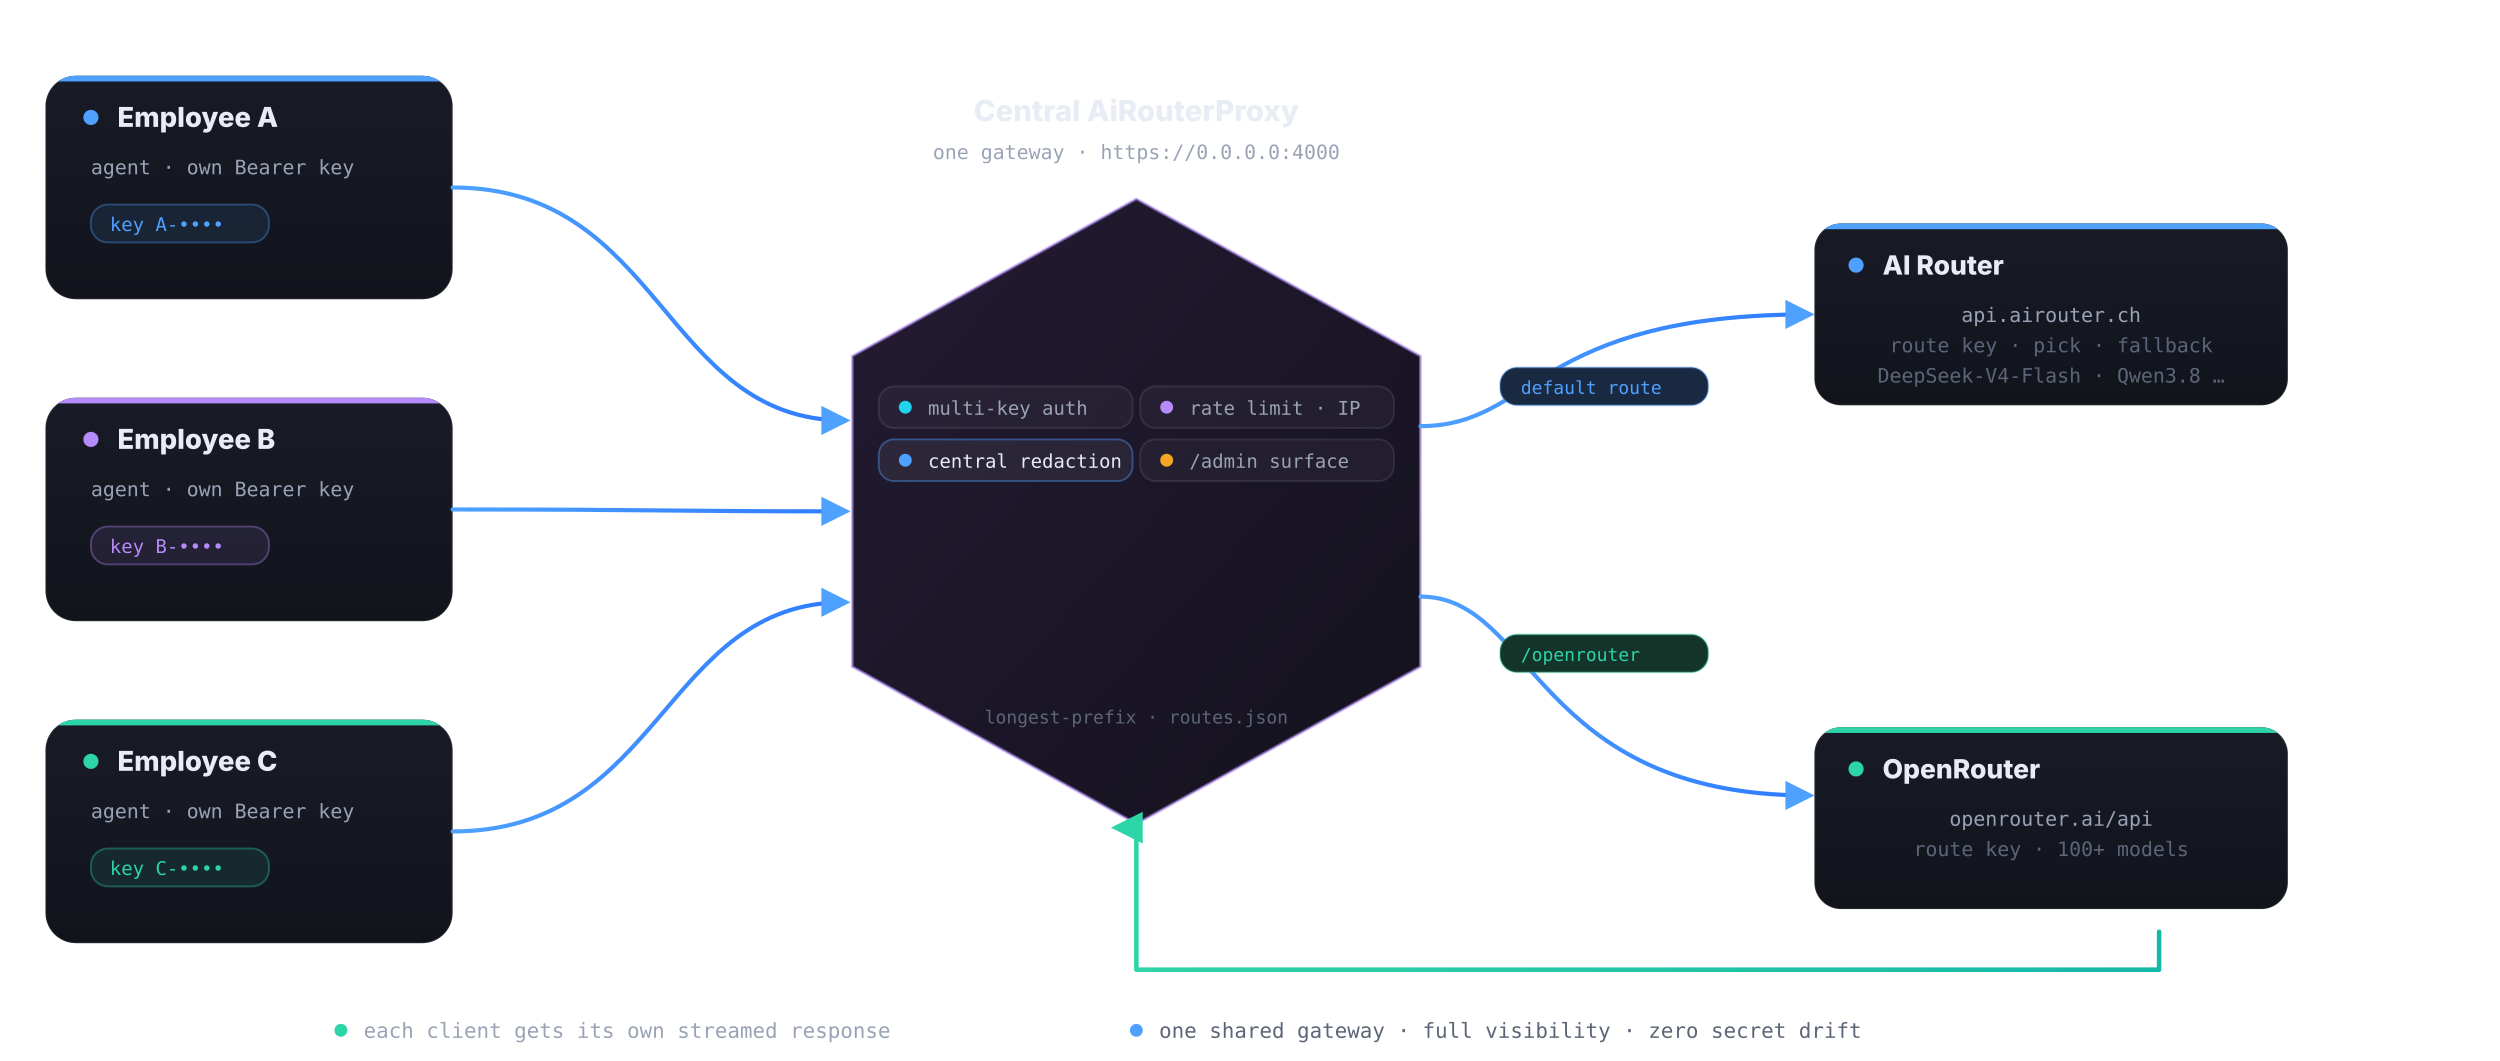
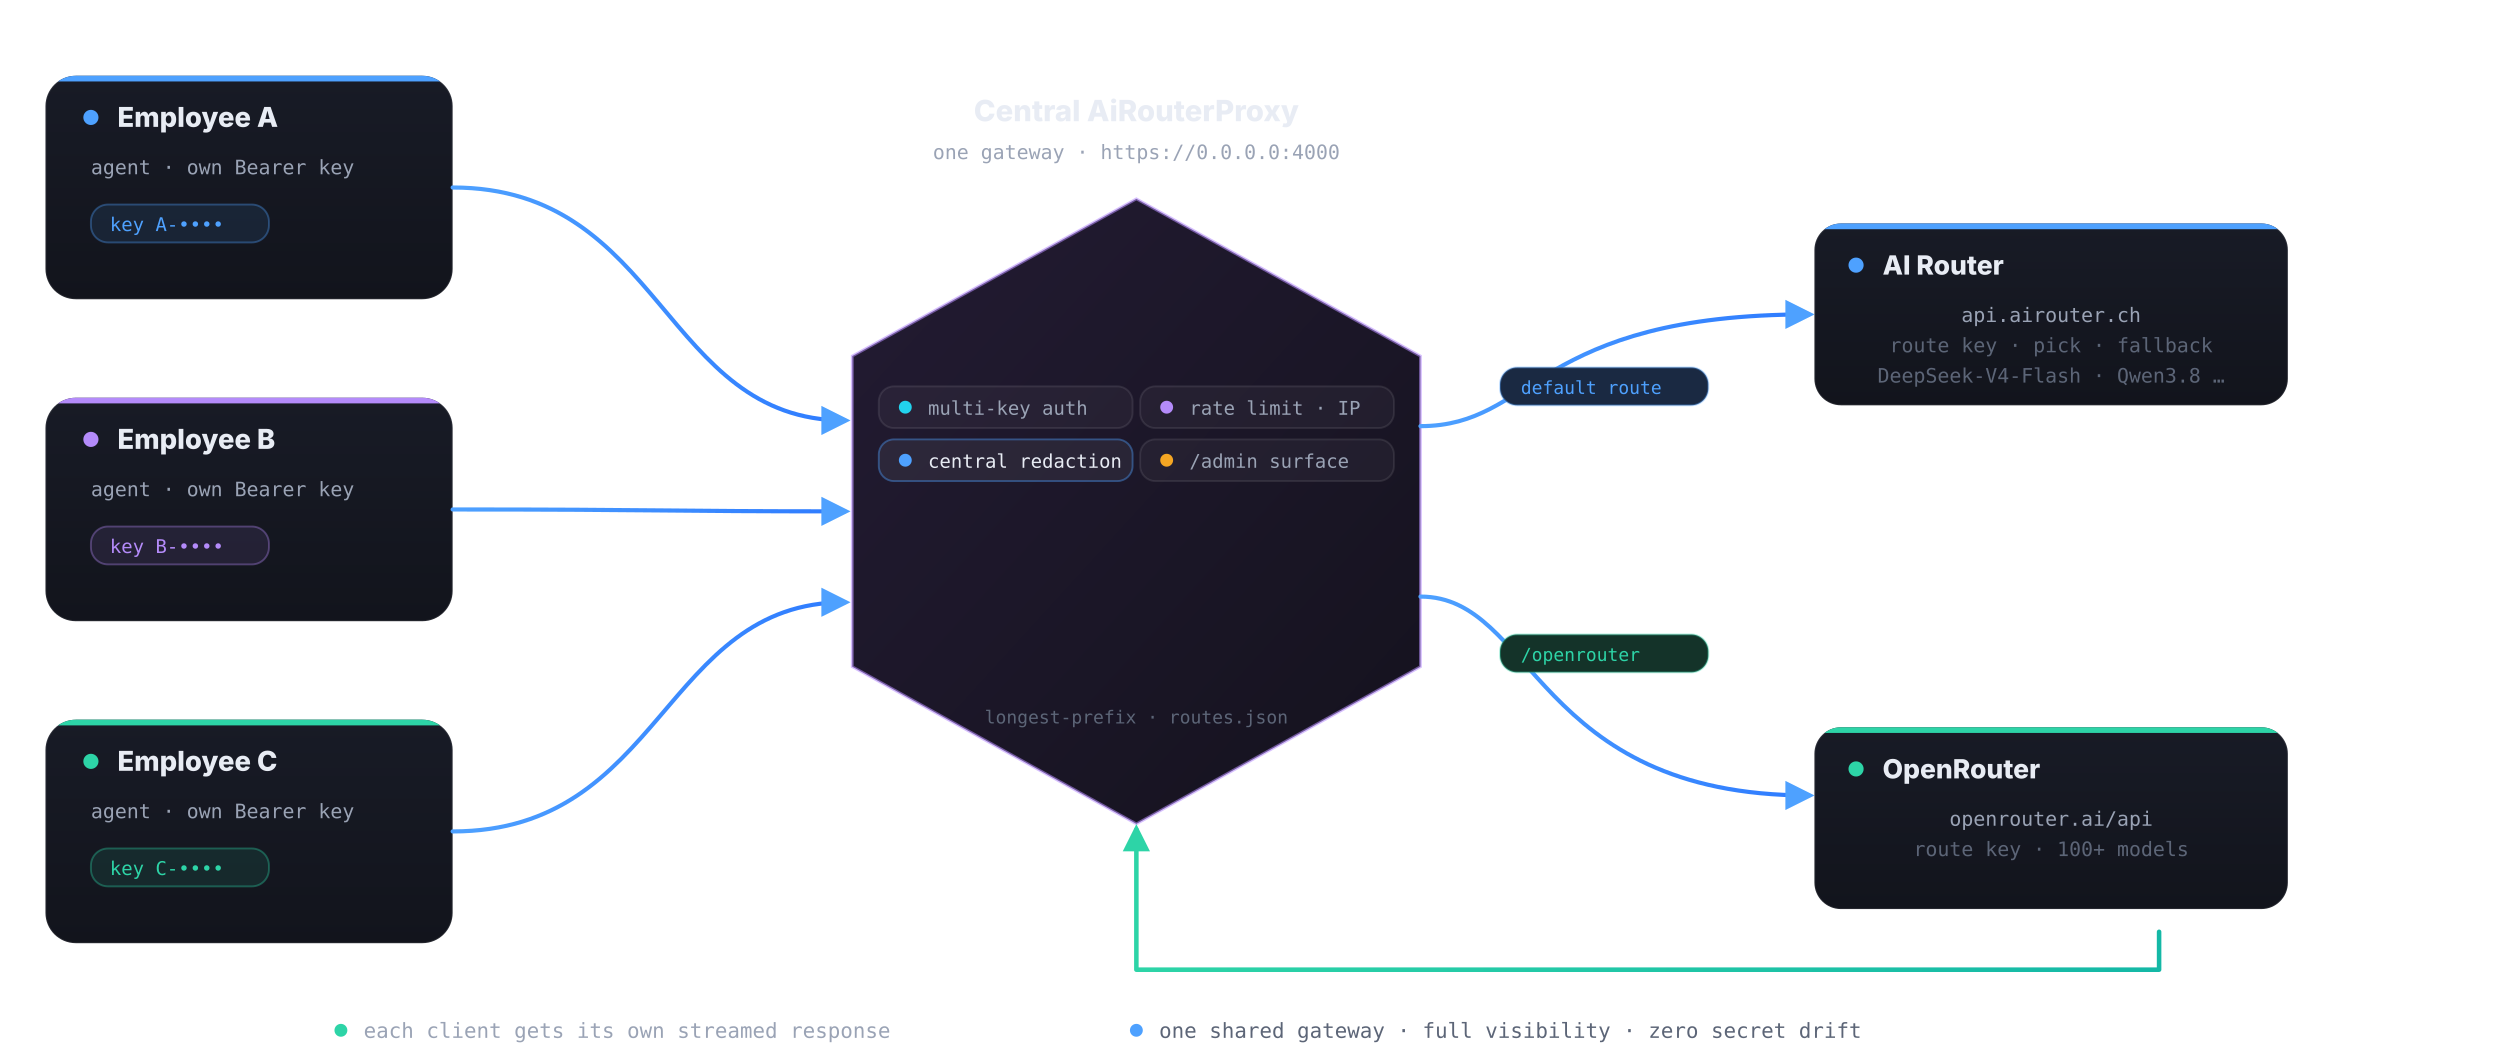
<svg xmlns="http://www.w3.org/2000/svg" viewBox="0 0 1320 560" preserveAspectRatio="xMidYMid meet" role="img" aria-label="Enterprise workflow: several employees through one central proxy into multiple AI routes">
  <defs>
    <clipPath id="clipUpstreamA">
      <rect x="958" y="118" width="250" height="96" rx="14" />
    </clipPath>
    <clipPath id="clipUpstreamB">
      <rect x="958" y="384" width="250" height="96" rx="14" />
    </clipPath>
    <clipPath id="clipEmpA">
      <rect x="24" y="40" width="215" height="118" rx="16" />
    </clipPath>
    <clipPath id="clipEmpB">
      <rect x="24" y="210" width="215" height="118" rx="16" />
    </clipPath>
    <clipPath id="clipEmpC">
      <rect x="24" y="380" width="215" height="118" rx="16" />
    </clipPath>
    <linearGradient id="gCard2" x1="0" y1="0" x2="0" y2="1">
      <stop offset="0" stop-color="#181b26" />
      <stop offset="1" stop-color="#12141c" />
    </linearGradient>
    <linearGradient id="gReq2" x1="0" y1="0" x2="1" y2="0">
      <stop offset="0" stop-color="#4ea1ff" />
      <stop offset="1" stop-color="#2e7bff" />
    </linearGradient>
    <linearGradient id="gRes2" x1="0" y1="0" x2="1" y2="0">
      <stop offset="0" stop-color="#2dd4a7" />
      <stop offset="1" stop-color="#14b8a6" />
    </linearGradient>
    <linearGradient id="gProxy2" x1="0" y1="0" x2="1" y2="1">
      <stop offset="0" stop-color="#231b33" />
      <stop offset="1" stop-color="#14121d" />
    </linearGradient>
    <marker id="aReq2" viewBox="0 0 10 10" refX="8" refY="5" markerWidth="7" markerHeight="7" orient="auto-start-reverse">
      <path d="M0,0 L10,5 L0,10 z" fill="#4ea1ff" />
    </marker>
    <marker id="aRes2" viewBox="0 0 10 10" refX="8" refY="5" markerWidth="7" markerHeight="7" orient="auto-start-reverse">
      <path d="M0,0 L10,5 L0,10 z" fill="#2dd4a7" />
    </marker>
-     <marker id="aUp2" viewBox="0 0 10 10" refX="5" refY="8" markerWidth="7" markerHeight="7" orient="auto">
-       <path d="M0,10 L5,0 L10,10 z" fill="#2dd4a7" />
+     <marker id="aUp2" viewBox="0 0 10 10" refX="8" refY="5" markerWidth="6" markerHeight="6" orient="auto">
+       <path d="M0,0 L10,5 L0,10 z" fill="#2dd4a7" />
    </marker>
  </defs>
  <g font-family="'Inter',system-ui,sans-serif">
    <rect x="24" y="40" width="215" height="118" rx="16" fill="url(#gCard2)" stroke="rgba(255,255,255,0.09)" />
    <rect x="24" y="40" width="215" height="3" fill="#4ea1ff" clip-path="url(#clipEmpA)" />
    <circle cx="48" cy="62" r="4" fill="#4ea1ff" />
    <text x="62" y="67" font-size="14.5" font-weight="800" fill="#e8ecf4">Employee A</text>
    <text x="48" y="92" font-family="'JetBrains Mono',Consolas,monospace" font-size="10.5" fill="#9aa3b5">agent · own Bearer key</text>
    <rect x="48" y="108" width="94" height="20" rx="9" fill="rgba(78,161,255,0.10)" stroke="rgba(78,161,255,0.35)" />
    <text x="58" y="122" font-family="'JetBrains Mono',Consolas,monospace" font-size="10" fill="#4ea1ff">key A-••••</text>
    <rect x="24" y="210" width="215" height="118" rx="16" fill="url(#gCard2)" stroke="rgba(255,255,255,0.09)" />
    <rect x="24" y="210" width="215" height="3" fill="#b48bfa" clip-path="url(#clipEmpB)" />
    <circle cx="48" cy="232" r="4" fill="#b48bfa" />
    <text x="62" y="237" font-size="14.5" font-weight="800" fill="#e8ecf4">Employee B</text>
    <text x="48" y="262" font-family="'JetBrains Mono',Consolas,monospace" font-size="10.5" fill="#9aa3b5">agent · own Bearer key</text>
    <rect x="48" y="278" width="94" height="20" rx="9" fill="rgba(180,139,250,0.10)" stroke="rgba(180,139,250,0.35)" />
    <text x="58" y="292" font-family="'JetBrains Mono',Consolas,monospace" font-size="10" fill="#b48bfa">key B-••••</text>
    <rect x="24" y="380" width="215" height="118" rx="16" fill="url(#gCard2)" stroke="rgba(255,255,255,0.09)" />
    <rect x="24" y="380" width="215" height="3" fill="#2dd4a7" clip-path="url(#clipEmpC)" />
    <circle cx="48" cy="402" r="4" fill="#2dd4a7" />
    <text x="62" y="407" font-size="14.5" font-weight="800" fill="#e8ecf4">Employee C</text>
    <text x="48" y="432" font-family="'JetBrains Mono',Consolas,monospace" font-size="10.5" fill="#9aa3b5">agent · own Bearer key</text>
    <rect x="48" y="448" width="94" height="20" rx="9" fill="rgba(45,212,167,0.10)" stroke="rgba(45,212,167,0.35)" />
    <text x="58" y="462" font-family="'JetBrains Mono',Consolas,monospace" font-size="10" fill="#2dd4a7">key C-••••</text>
  </g>
  <g fill="none">
    <path d="M239,99 C350,99 350,222 446,222" stroke="url(#gReq2)" stroke-width="2.2" marker-end="url(#aReq2)" stroke-linecap="round" />
    <path d="M239,269 C350,269 350,270 446,270" stroke="url(#gReq2)" stroke-width="2.2" marker-end="url(#aReq2)" stroke-linecap="round" />
    <path d="M239,439 C350,439 350,318 446,318" stroke="url(#gReq2)" stroke-width="2.2" marker-end="url(#aReq2)" stroke-linecap="round" />
  </g>
  <g>
    <path d="M600,105 L750,188 L750,352 L600,435 L450,352 L450,188 Z" fill="url(#gProxy2)" stroke="rgba(180,139,250,0.55)" stroke-width="1.5" />
    <text x="600" y="64" text-anchor="middle" font-family="'Inter',system-ui,sans-serif" font-size="15.5" font-weight="800" fill="#e8ecf4">Central AiRouterProxy</text>
    <text x="600" y="84" text-anchor="middle" font-family="'JetBrains Mono',Consolas,monospace" font-size="10.5" fill="#9aa3b5">one gateway · https://0.0.0.0:4000</text>
    <g font-family="'JetBrains Mono',Consolas,monospace" font-size="10">
      <rect x="464" y="204" width="134" height="22" rx="8" fill="rgba(255,255,255,0.04)" stroke="rgba(255,255,255,0.09)" />
      <circle cx="478" cy="215" r="3.4" fill="#22d3ee" />
      <text x="490" y="219" fill="#9aa3b5">multi-key auth</text>
      <rect x="602" y="204" width="134" height="22" rx="8" fill="rgba(255,255,255,0.04)" stroke="rgba(255,255,255,0.09)" />
      <circle cx="616" cy="215" r="3.4" fill="#b48bfa" />
      <text x="628" y="219" fill="#9aa3b5">rate limit · IP</text>
      <rect x="464" y="232" width="134" height="22" rx="8" fill="rgba(255,255,255,0.06)" stroke="rgba(78,161,255,0.4)" />
      <circle cx="478" cy="243" r="3.4" fill="#4ea1ff" />
      <text x="490" y="247" fill="#e8ecf4">central redaction</text>
      <rect x="602" y="232" width="134" height="22" rx="8" fill="rgba(255,255,255,0.04)" stroke="rgba(255,255,255,0.09)" />
      <circle cx="616" cy="243" r="3.4" fill="#f5a623" />
      <text x="628" y="247" fill="#9aa3b5">/admin surface</text>
    </g>
    <text x="600" y="382" text-anchor="middle" font-family="'JetBrains Mono',Consolas,monospace" font-size="9.5" fill="#5c6577">longest-prefix · routes.json</text>
  </g>
  <g fill="none">
    <path d="M750,225 C810,225 810,166 955,166" stroke="url(#gReq2)" stroke-width="2.2" marker-end="url(#aReq2)" stroke-linecap="round" />
    <path d="M750,315 C810,315 810,420 955,420" stroke="url(#gReq2)" stroke-width="2.2" marker-end="url(#aReq2)" stroke-linecap="round" />
  </g>
  <g font-family="'JetBrains Mono',Consolas,monospace">
    <rect x="792" y="194" width="110" height="20" rx="9" fill="#1a2942" stroke="rgba(78,161,255,0.35)" />
    <text x="803" y="208" font-size="9.5" fill="#4ea1ff">default route</text>
    <rect x="792" y="335" width="110" height="20" rx="9" fill="#143329" stroke="rgba(45,212,167,0.35)" />
    <text x="803" y="349" font-size="9.5" fill="#2dd4a7">/openrouter</text>
  </g>
  <g>
    <rect x="958" y="118" width="250" height="96" rx="14" fill="url(#gCard2)" stroke="rgba(255,255,255,0.09)" />
    <rect x="958" y="118" width="250" height="3" fill="#4ea1ff" clip-path="url(#clipUpstreamA)" />
    <circle cx="980" cy="140" r="4" fill="#4ea1ff" />
    <text x="994" y="145" font-family="'Inter',system-ui,sans-serif" font-size="14" font-weight="800" fill="#e8ecf4">AI Router</text>
    <text x="1083" y="170" text-anchor="middle" font-family="'JetBrains Mono',Consolas,monospace" font-size="10.5" fill="#9aa3b5">api.airouter.ch</text>
    <text x="1083" y="186" text-anchor="middle" font-family="'JetBrains Mono',Consolas,monospace" font-size="10.5" fill="#5c6577">route key · pick · fallback</text>
    <text x="1083" y="202" text-anchor="middle" font-family="'JetBrains Mono',Consolas,monospace" font-size="10.5" fill="#5c6577">DeepSeek-V4-Flash · Qwen3.8 …</text>
    <rect x="958" y="384" width="250" height="96" rx="14" fill="url(#gCard2)" stroke="rgba(255,255,255,0.09)" />
    <rect x="958" y="384" width="250" height="3" fill="#2dd4a7" clip-path="url(#clipUpstreamB)" />
    <circle cx="980" cy="406" r="4" fill="#2dd4a7" />
    <text x="994" y="411" font-family="'Inter',system-ui,sans-serif" font-size="14" font-weight="800" fill="#e8ecf4">OpenRouter</text>
    <text x="1083" y="436" text-anchor="middle" font-family="'JetBrains Mono',Consolas,monospace" font-size="10.5" fill="#9aa3b5">openrouter.ai/api</text>
    <text x="1083" y="452" text-anchor="middle" font-family="'JetBrains Mono',Consolas,monospace" font-size="10.5" fill="#5c6577">route key · 100+ models</text>
  </g>
  <g fill="none">
-     <path d="M1140,492 L1140,512 L600,512 L600,437" stroke="url(#gRes2)" stroke-width="2.4" marker-end="url(#aUp2)" stroke-linecap="round" stroke-linejoin="round" />
+     <path d="M1140,492 L1140,512 L600,512 L600,438" stroke="url(#gRes2)" stroke-width="2.4" marker-end="url(#aUp2)" stroke-linecap="round" stroke-linejoin="round" />
  </g>
  <g font-family="'JetBrains Mono',Consolas,monospace">
    <circle cx="180" cy="544" r="3.4" fill="#2dd4a7" />
    <text x="192" y="548" font-size="11" fill="#9aa3b5">each client gets its own streamed response</text>
    <circle cx="600" cy="544" r="3.4" fill="#4ea1ff" />
    <text x="612" y="548" font-size="11" fill="#5c6577">one shared gateway · full visibility · zero secret drift</text>
  </g>
</svg>
